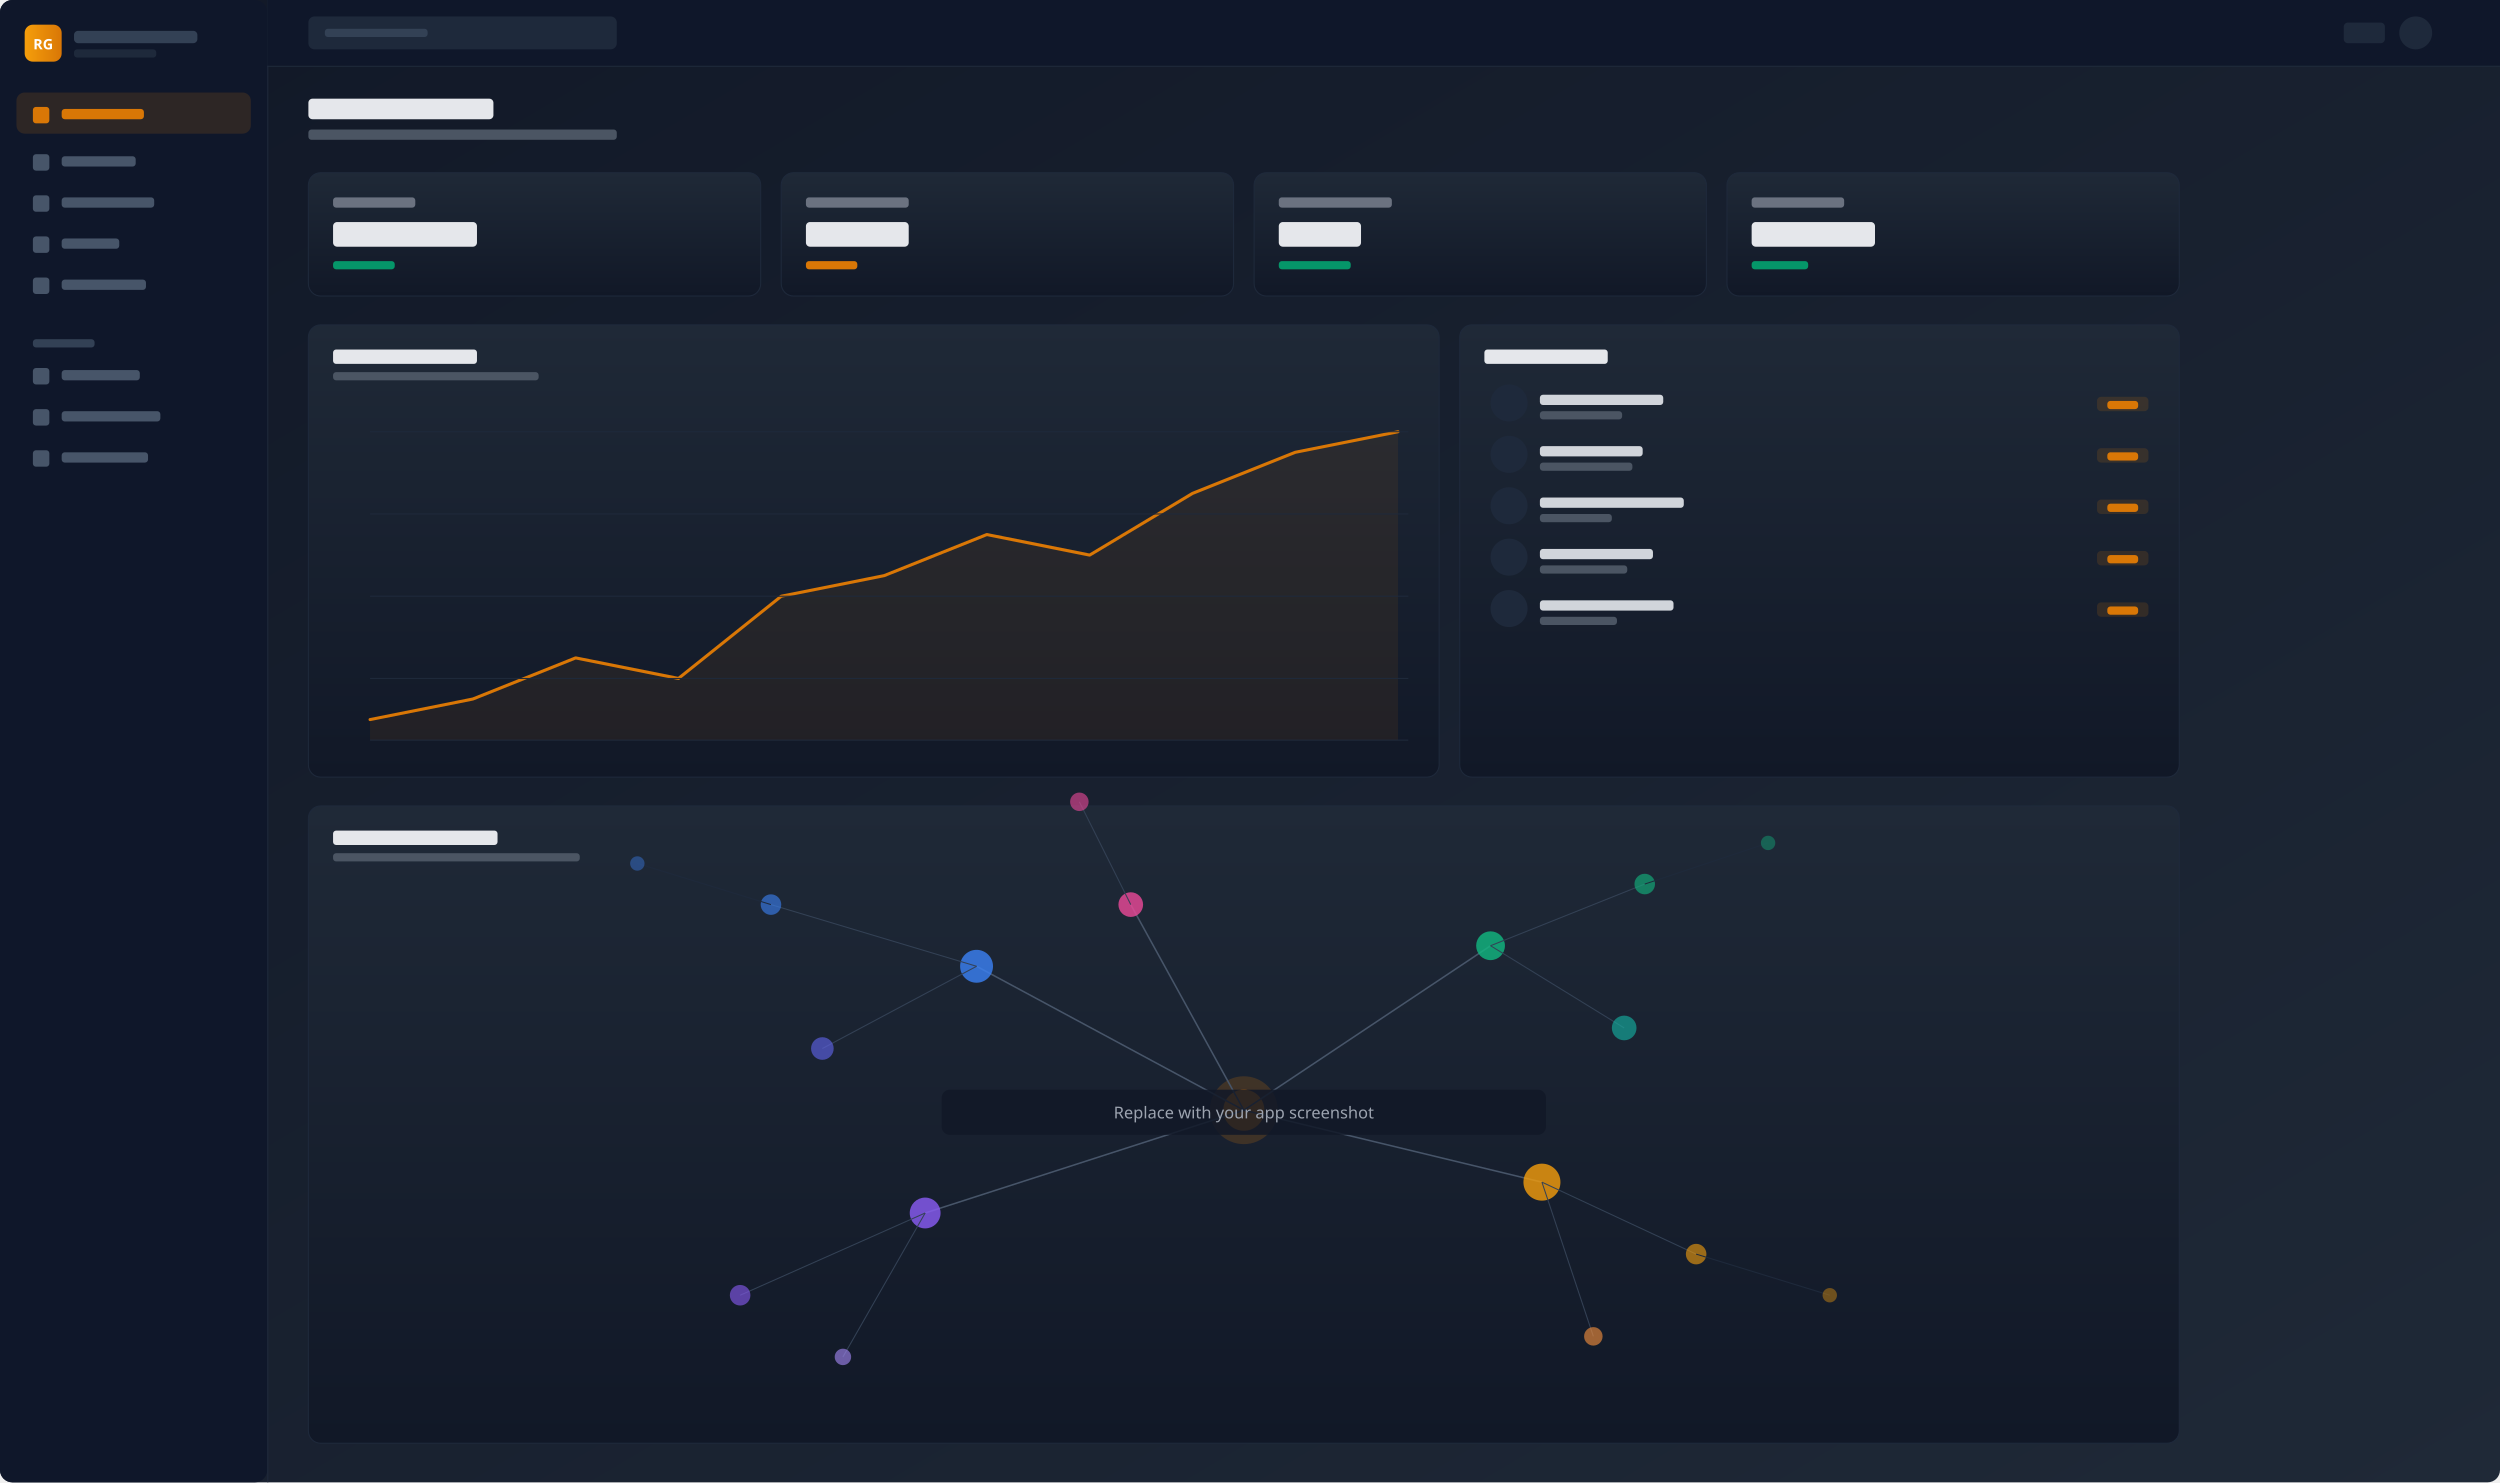
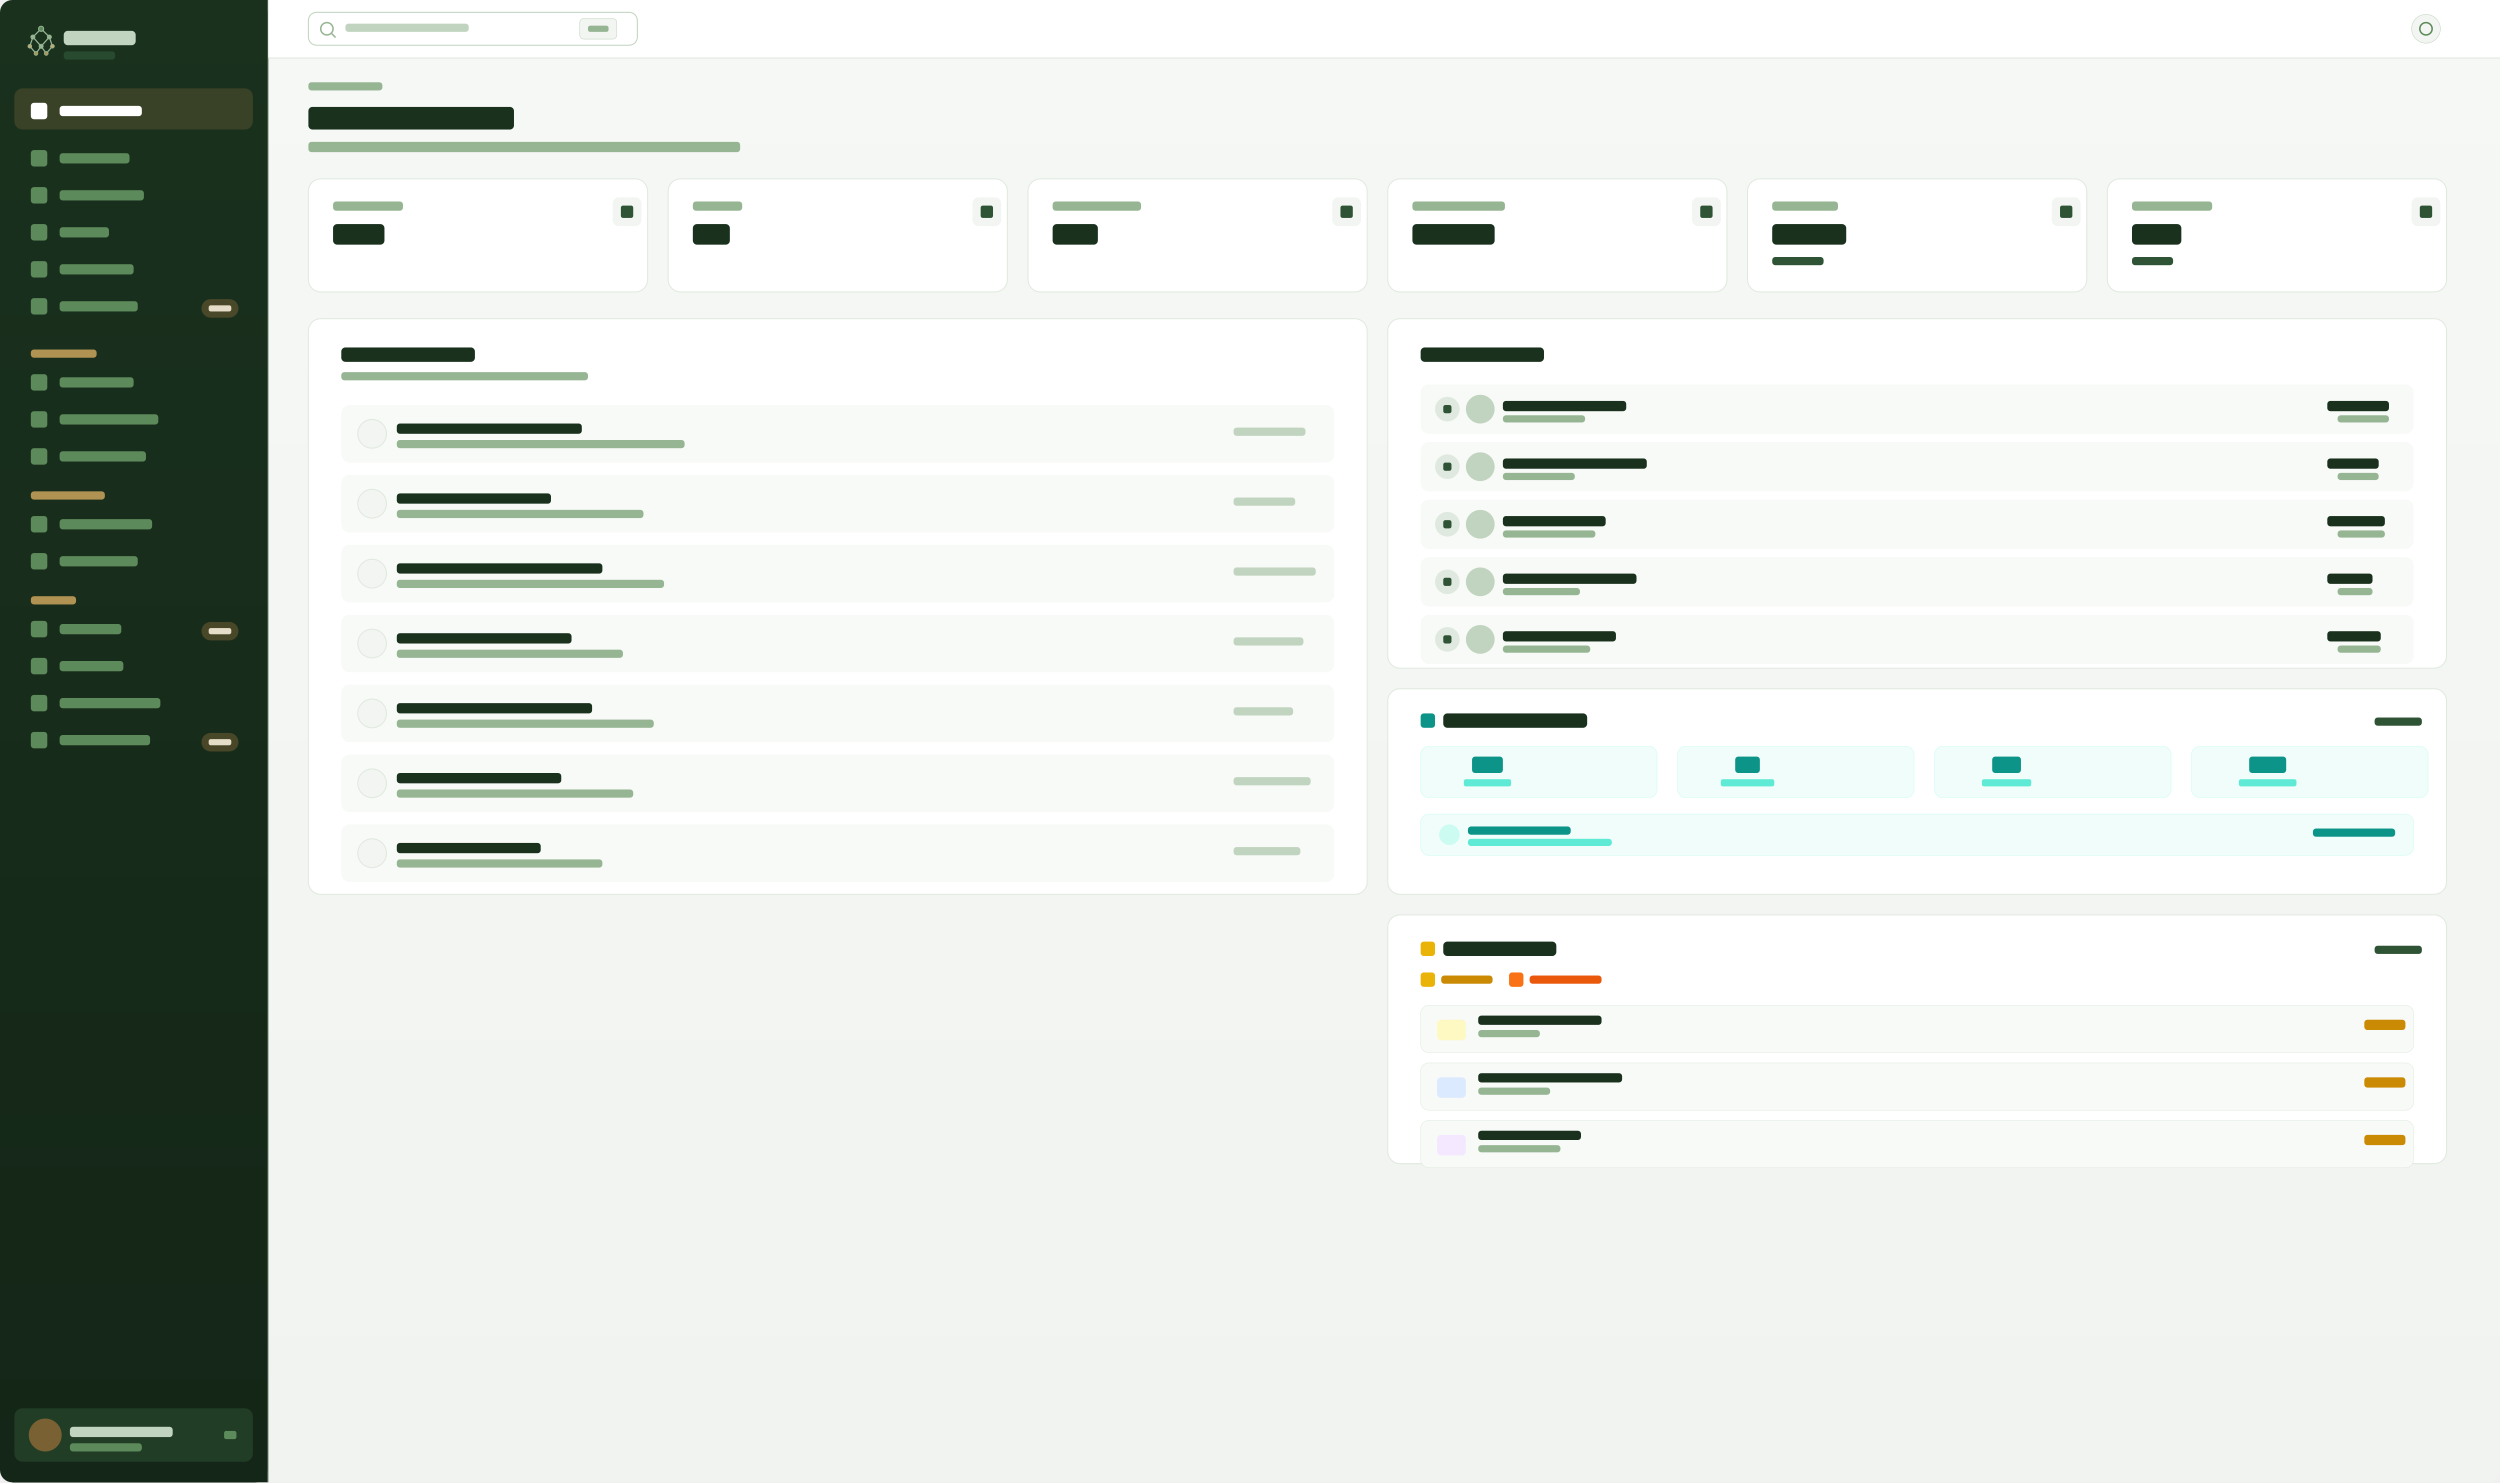
<svg xmlns="http://www.w3.org/2000/svg" viewBox="0 0 2432 1442" width="2432" height="1442">
  <defs>
-     <linearGradient id="bg" x1="0" y1="0" x2="1" y2="1">
-       <stop offset="0%" stop-color="#111827" />
-       <stop offset="100%" stop-color="#1f2937" />
+     <linearGradient id="sidebar-bg" x1="0" y1="0" x2="0" y2="1">
+       <stop offset="0%" stop-color="#1a311e" />
+       <stop offset="100%" stop-color="#142617" />
    </linearGradient>
-     <linearGradient id="amber" x1="0" y1="0" x2="1" y2="0">
-       <stop offset="0%" stop-color="#f59e0b" />
-       <stop offset="100%" stop-color="#d97706" />
-     </linearGradient>
-     <linearGradient id="card" x1="0" y1="0" x2="0" y2="1">
-       <stop offset="0%" stop-color="#1f2937" />
-       <stop offset="100%" stop-color="#111827" />
+     <linearGradient id="main-bg" x1="0" y1="0" x2="0" y2="1">
+       <stop offset="0%" stop-color="#f6f8f5" />
+       <stop offset="100%" stop-color="#f0f3ef" />
    </linearGradient>
  </defs>
-   <rect width="2432" height="1442" rx="12" fill="url(#bg)" />
-   <rect x="0" y="0" width="260" height="1442" rx="12" fill="#0f172a" />
-   <rect x="260" y="0" width="1" height="1442" fill="#1e293b" />
-   <rect x="24" y="24" width="36" height="36" rx="8" fill="url(#amber)" />
-   <text x="42" y="48" text-anchor="middle" fill="white" font-family="system-ui" font-size="14" font-weight="bold">RG</text>
-   <rect x="72" y="30" width="120" height="12" rx="4" fill="#334155" />
-   <rect x="72" y="48" width="80" height="8" rx="3" fill="#1e293b" />
-   <rect x="16" y="90" width="228" height="40" rx="8" fill="#d97706" opacity="0.15" />
-   <rect x="32" y="104" width="16" height="16" rx="3" fill="#d97706" />
-   <rect x="60" y="106" width="80" height="10" rx="3" fill="#d97706" />
-   <rect x="32" y="150" width="16" height="16" rx="3" fill="#475569" />
-   <rect x="60" y="152" width="72" height="10" rx="3" fill="#475569" />
-   <rect x="32" y="190" width="16" height="16" rx="3" fill="#475569" />
-   <rect x="60" y="192" width="90" height="10" rx="3" fill="#475569" />
-   <rect x="32" y="230" width="16" height="16" rx="3" fill="#475569" />
-   <rect x="60" y="232" width="56" height="10" rx="3" fill="#475569" />
-   <rect x="32" y="270" width="16" height="16" rx="3" fill="#475569" />
-   <rect x="60" y="272" width="82" height="10" rx="3" fill="#475569" />
-   <rect x="32" y="330" width="60" height="8" rx="3" fill="#334155" />
-   <rect x="32" y="358" width="16" height="16" rx="3" fill="#475569" />
-   <rect x="60" y="360" width="76" height="10" rx="3" fill="#475569" />
-   <rect x="32" y="398" width="16" height="16" rx="3" fill="#475569" />
-   <rect x="60" y="400" width="96" height="10" rx="3" fill="#475569" />
-   <rect x="32" y="438" width="16" height="16" rx="3" fill="#475569" />
-   <rect x="60" y="440" width="84" height="10" rx="3" fill="#475569" />
-   <rect x="260" y="0" width="2172" height="64" fill="#0f172a" />
-   <rect x="260" y="64" width="2172" height="1" fill="#1e293b" />
-   <rect x="300" y="16" width="300" height="32" rx="6" fill="#1e293b" />
-   <rect x="316" y="28" width="100" height="8" rx="3" fill="#334155" />
-   <circle cx="2350" cy="32" r="16" fill="#1e293b" />
-   <rect x="2280" y="22" width="40" height="20" rx="4" fill="#1e293b" />
-   <rect x="300" y="96" width="180" height="20" rx="4" fill="#e5e7eb" />
-   <rect x="300" y="126" width="300" height="10" rx="3" fill="#4b5563" />
-   <rect x="300" y="168" width="440" height="120" rx="12" fill="url(#card)" stroke="#1e293b" stroke-width="1" />
-   <rect x="324" y="192" width="80" height="10" rx="3" fill="#6b7280" />
-   <rect x="324" y="216" width="140" height="24" rx="4" fill="#e5e7eb" />
-   <rect x="324" y="254" width="60" height="8" rx="3" fill="#059669" />
-   <rect x="760" y="168" width="440" height="120" rx="12" fill="url(#card)" stroke="#1e293b" stroke-width="1" />
-   <rect x="784" y="192" width="100" height="10" rx="3" fill="#6b7280" />
-   <rect x="784" y="216" width="100" height="24" rx="4" fill="#e5e7eb" />
-   <rect x="784" y="254" width="50" height="8" rx="3" fill="#d97706" />
-   <rect x="1220" y="168" width="440" height="120" rx="12" fill="url(#card)" stroke="#1e293b" stroke-width="1" />
-   <rect x="1244" y="192" width="110" height="10" rx="3" fill="#6b7280" />
-   <rect x="1244" y="216" width="80" height="24" rx="4" fill="#e5e7eb" />
-   <rect x="1244" y="254" width="70" height="8" rx="3" fill="#059669" />
-   <rect x="1680" y="168" width="440" height="120" rx="12" fill="url(#card)" stroke="#1e293b" stroke-width="1" />
-   <rect x="1704" y="192" width="90" height="10" rx="3" fill="#6b7280" />
-   <rect x="1704" y="216" width="120" height="24" rx="4" fill="#e5e7eb" />
-   <rect x="1704" y="254" width="55" height="8" rx="3" fill="#059669" />
-   <rect x="300" y="316" width="1100" height="440" rx="12" fill="url(#card)" stroke="#1e293b" stroke-width="1" />
-   <rect x="324" y="340" width="140" height="14" rx="3" fill="#e5e7eb" />
-   <rect x="324" y="362" width="200" height="8" rx="3" fill="#4b5563" />
-   <polyline points="360,700 460,680 560,640 660,660 760,580 860,560 960,520 1060,540 1160,480 1260,440 1360,420" fill="none" stroke="#d97706" stroke-width="3" stroke-linecap="round" stroke-linejoin="round" />
-   <polyline points="360,700 460,680 560,640 660,660 760,580 860,560 960,520 1060,540 1160,480 1260,440 1360,420 1360,720 360,720" fill="#d97706" opacity="0.08" />
-   <line x1="360" y1="420" x2="1370" y2="420" stroke="#1e293b" stroke-width="1" />
-   <line x1="360" y1="500" x2="1370" y2="500" stroke="#1e293b" stroke-width="1" />
-   <line x1="360" y1="580" x2="1370" y2="580" stroke="#1e293b" stroke-width="1" />
-   <line x1="360" y1="660" x2="1370" y2="660" stroke="#1e293b" stroke-width="1" />
-   <line x1="360" y1="720" x2="1370" y2="720" stroke="#1e293b" stroke-width="1" />
-   <rect x="1420" y="316" width="700" height="440" rx="12" fill="url(#card)" stroke="#1e293b" stroke-width="1" />
-   <rect x="1444" y="340" width="120" height="14" rx="3" fill="#e5e7eb" />
-   <circle cx="1468" cy="392" r="18" fill="#1e293b" />
-   <rect x="1498" y="384" width="120" height="10" rx="3" fill="#d1d5db" />
-   <rect x="1498" y="400" width="80" height="8" rx="3" fill="#4b5563" />
-   <rect x="2040" y="386" width="50" height="14" rx="4" fill="#d97706" opacity="0.15" />
-   <rect x="2050" y="390" width="30" height="8" rx="3" fill="#d97706" />
-   <circle cx="1468" cy="442" r="18" fill="#1e293b" />
-   <rect x="1498" y="434" width="100" height="10" rx="3" fill="#d1d5db" />
-   <rect x="1498" y="450" width="90" height="8" rx="3" fill="#4b5563" />
-   <rect x="2040" y="436" width="50" height="14" rx="4" fill="#d97706" opacity="0.15" />
-   <rect x="2050" y="440" width="30" height="8" rx="3" fill="#d97706" />
-   <circle cx="1468" cy="492" r="18" fill="#1e293b" />
-   <rect x="1498" y="484" width="140" height="10" rx="3" fill="#d1d5db" />
-   <rect x="1498" y="500" width="70" height="8" rx="3" fill="#4b5563" />
-   <rect x="2040" y="486" width="50" height="14" rx="4" fill="#d97706" opacity="0.15" />
-   <rect x="2050" y="490" width="30" height="8" rx="3" fill="#d97706" />
-   <circle cx="1468" cy="542" r="18" fill="#1e293b" />
-   <rect x="1498" y="534" width="110" height="10" rx="3" fill="#d1d5db" />
-   <rect x="1498" y="550" width="85" height="8" rx="3" fill="#4b5563" />
-   <rect x="2040" y="536" width="50" height="14" rx="4" fill="#d97706" opacity="0.15" />
-   <rect x="2050" y="540" width="30" height="8" rx="3" fill="#d97706" />
-   <circle cx="1468" cy="592" r="18" fill="#1e293b" />
-   <rect x="1498" y="584" width="130" height="10" rx="3" fill="#d1d5db" />
-   <rect x="1498" y="600" width="75" height="8" rx="3" fill="#4b5563" />
-   <rect x="2040" y="586" width="50" height="14" rx="4" fill="#d97706" opacity="0.15" />
-   <rect x="2050" y="590" width="30" height="8" rx="3" fill="#d97706" />
-   <rect x="300" y="784" width="1820" height="620" rx="12" fill="url(#card)" stroke="#1e293b" stroke-width="1" />
-   <rect x="324" y="808" width="160" height="14" rx="3" fill="#e5e7eb" />
-   <rect x="324" y="830" width="240" height="8" rx="3" fill="#4b5563" />
-   <circle cx="1210" cy="1080" r="32" fill="#d97706" opacity="0.2" stroke="#d97706" stroke-width="2" />
-   <circle cx="1210" cy="1080" r="20" fill="#d97706" />
-   <line x1="1210" y1="1080" x2="950" y2="940" stroke="#475569" stroke-width="1.5" />
-   <circle cx="950" cy="940" r="16" fill="#3b82f6" opacity="0.8" />
-   <line x1="1210" y1="1080" x2="1450" y2="920" stroke="#475569" stroke-width="1.5" />
-   <circle cx="1450" cy="920" r="14" fill="#10b981" opacity="0.8" />
-   <line x1="1210" y1="1080" x2="1500" y2="1150" stroke="#475569" stroke-width="1.5" />
-   <circle cx="1500" cy="1150" r="18" fill="#f59e0b" opacity="0.8" />
-   <line x1="1210" y1="1080" x2="900" y2="1180" stroke="#475569" stroke-width="1.5" />
-   <circle cx="900" cy="1180" r="15" fill="#8b5cf6" opacity="0.8" />
-   <line x1="1210" y1="1080" x2="1100" y2="880" stroke="#475569" stroke-width="1.5" />
-   <circle cx="1100" cy="880" r="12" fill="#ec4899" opacity="0.8" />
-   <line x1="950" y1="940" x2="750" y2="880" stroke="#334155" stroke-width="1" />
-   <circle cx="750" cy="880" r="10" fill="#3b82f6" opacity="0.6" />
-   <line x1="950" y1="940" x2="800" y2="1020" stroke="#334155" stroke-width="1" />
-   <circle cx="800" cy="1020" r="11" fill="#6366f1" opacity="0.6" />
-   <line x1="1450" y1="920" x2="1600" y2="860" stroke="#334155" stroke-width="1" />
-   <circle cx="1600" cy="860" r="10" fill="#10b981" opacity="0.6" />
-   <line x1="1450" y1="920" x2="1580" y2="1000" stroke="#334155" stroke-width="1" />
-   <circle cx="1580" cy="1000" r="12" fill="#14b8a6" opacity="0.6" />
-   <line x1="1500" y1="1150" x2="1650" y2="1220" stroke="#334155" stroke-width="1" />
-   <circle cx="1650" cy="1220" r="10" fill="#f59e0b" opacity="0.6" />
-   <line x1="1500" y1="1150" x2="1550" y2="1300" stroke="#334155" stroke-width="1" />
-   <circle cx="1550" cy="1300" r="9" fill="#fb923c" opacity="0.6" />
-   <line x1="900" y1="1180" x2="720" y2="1260" stroke="#334155" stroke-width="1" />
-   <circle cx="720" cy="1260" r="10" fill="#8b5cf6" opacity="0.6" />
-   <line x1="900" y1="1180" x2="820" y2="1320" stroke="#334155" stroke-width="1" />
-   <circle cx="820" cy="1320" r="8" fill="#a78bfa" opacity="0.6" />
-   <line x1="1100" y1="880" x2="1050" y2="780" stroke="#334155" stroke-width="1" />
-   <circle cx="1050" cy="780" r="9" fill="#ec4899" opacity="0.6" />
-   <line x1="750" y1="880" x2="620" y2="840" stroke="#1e293b" stroke-width="1" />
-   <circle cx="620" cy="840" r="7" fill="#3b82f6" opacity="0.4" />
-   <line x1="1600" y1="860" x2="1720" y2="820" stroke="#1e293b" stroke-width="1" />
-   <circle cx="1720" cy="820" r="7" fill="#10b981" opacity="0.4" />
-   <line x1="1650" y1="1220" x2="1780" y2="1260" stroke="#1e293b" stroke-width="1" />
-   <circle cx="1780" cy="1260" r="7" fill="#f59e0b" opacity="0.4" />
-   <rect x="916" y="1060" width="588" height="44" rx="8" fill="#111827" opacity="0.85" />
-   <text x="1210" y="1088" text-anchor="middle" fill="#9ca3af" font-family="system-ui" font-size="16" font-weight="500">Replace with your app screenshot</text>
+   <rect width="2432" height="1442" rx="12" fill="url(#main-bg)" />
+   <rect x="0" y="0" width="260" height="1442" rx="12" fill="url(#sidebar-bg)" />
+   <rect x="12" y="0" width="248" height="1442" fill="url(#sidebar-bg)" />
+   <rect x="260" y="0" width="1" height="1442" fill="#213d26" />
+   <g transform="translate(24,24)">
+     <line x1="16" y1="4" x2="8" y2="12" stroke="#96b593" stroke-width="1.2" stroke-linecap="round" />
+     <line x1="16" y1="4" x2="24" y2="12" stroke="#96b593" stroke-width="1.2" stroke-linecap="round" />
+     <line x1="8" y1="12" x2="5" y2="21" stroke="#96b593" stroke-width="1.2" stroke-linecap="round" />
+     <line x1="8" y1="12" x2="16" y2="21" stroke="#96b593" stroke-width="1.2" stroke-linecap="round" />
+     <line x1="24" y1="12" x2="16" y2="21" stroke="#96b593" stroke-width="1.2" stroke-linecap="round" />
+     <line x1="24" y1="12" x2="27" y2="21" stroke="#96b593" stroke-width="1.2" stroke-linecap="round" />
+     <line x1="5" y1="21" x2="11" y2="28" stroke="#96b593" stroke-width="1.2" stroke-linecap="round" />
+     <line x1="16" y1="21" x2="11" y2="28" stroke="#96b593" stroke-width="1.2" stroke-linecap="round" />
+     <line x1="16" y1="21" x2="21" y2="28" stroke="#96b593" stroke-width="1.2" stroke-linecap="round" />
+     <line x1="27" y1="21" x2="21" y2="28" stroke="#96b593" stroke-width="1.2" stroke-linecap="round" />
+     <circle cx="16" cy="4" r="2.5" fill="#5d8a5a" stroke="#96b593" stroke-width="1" />
+     <circle cx="8" cy="12" r="2" fill="#96b593" stroke="#96b593" stroke-width="0.8" />
+     <circle cx="24" cy="12" r="2" fill="#96b593" stroke="#96b593" stroke-width="0.8" />
+     <circle cx="5" cy="21" r="1.8" fill="#c4a96a" stroke="#96b593" stroke-width="0.8" />
+     <circle cx="16" cy="21" r="2" fill="#96b593" stroke="#96b593" stroke-width="0.8" />
+     <circle cx="27" cy="21" r="1.8" fill="#c4a96a" stroke="#96b593" stroke-width="0.8" />
+     <circle cx="11" cy="28" r="1.8" fill="#b09352" stroke="#96b593" stroke-width="0.8" />
+     <circle cx="21" cy="28" r="1.8" fill="#b09352" stroke="#96b593" stroke-width="0.8" />
+   </g>
+   <rect x="62" y="30" width="70" height="14" rx="4" fill="#c1d4bf" />
+   <rect x="62" y="50" width="50" height="8" rx="3" fill="#284a2e" />
+   <rect x="14" y="86" width="232" height="40" rx="8" fill="#96793e" opacity="0.25" />
+   <rect x="30" y="100" width="16" height="16" rx="3" fill="#ffffff" />
+   <rect x="58" y="103" width="80" height="10" rx="3" fill="#ffffff" />
+   <rect x="30" y="146" width="16" height="16" rx="3" fill="#5d8a5a" />
+   <rect x="58" y="149" width="68" height="10" rx="3" fill="#5d8a5a" />
+   <rect x="30" y="182" width="16" height="16" rx="3" fill="#5d8a5a" />
+   <rect x="58" y="185" width="82" height="10" rx="3" fill="#5d8a5a" />
+   <rect x="30" y="218" width="16" height="16" rx="3" fill="#5d8a5a" />
+   <rect x="58" y="221" width="48" height="10" rx="3" fill="#5d8a5a" />
+   <rect x="30" y="254" width="16" height="16" rx="3" fill="#5d8a5a" />
+   <rect x="58" y="257" width="72" height="10" rx="3" fill="#5d8a5a" />
+   <rect x="30" y="290" width="16" height="16" rx="3" fill="#5d8a5a" />
+   <rect x="58" y="293" width="76" height="10" rx="3" fill="#5d8a5a" />
+   <rect x="196" y="291" width="36" height="18" rx="9" fill="#7a6133" opacity="0.5" />
+   <rect x="203" y="297" width="22" height="6" rx="2" fill="#e6ddc8" />
+   <rect x="30" y="340" width="64" height="8" rx="3" fill="#b09352" />
+   <rect x="30" y="364" width="16" height="16" rx="3" fill="#5d8a5a" />
+   <rect x="58" y="367" width="72" height="10" rx="3" fill="#5d8a5a" />
+   <rect x="30" y="400" width="16" height="16" rx="3" fill="#5d8a5a" />
+   <rect x="58" y="403" width="96" height="10" rx="3" fill="#5d8a5a" />
+   <rect x="30" y="436" width="16" height="16" rx="3" fill="#5d8a5a" />
+   <rect x="58" y="439" width="84" height="10" rx="3" fill="#5d8a5a" />
+   <rect x="30" y="478" width="72" height="8" rx="3" fill="#b09352" />
+   <rect x="30" y="502" width="16" height="16" rx="3" fill="#5d8a5a" />
+   <rect x="58" y="505" width="90" height="10" rx="3" fill="#5d8a5a" />
+   <rect x="30" y="538" width="16" height="16" rx="3" fill="#5d8a5a" />
+   <rect x="58" y="541" width="76" height="10" rx="3" fill="#5d8a5a" />
+   <rect x="30" y="580" width="44" height="8" rx="3" fill="#b09352" />
+   <rect x="30" y="604" width="16" height="16" rx="3" fill="#5d8a5a" />
+   <rect x="58" y="607" width="60" height="10" rx="3" fill="#5d8a5a" />
+   <rect x="196" y="605" width="36" height="18" rx="9" fill="#7a6133" opacity="0.5" />
+   <rect x="203" y="611" width="22" height="6" rx="2" fill="#e6ddc8" />
+   <rect x="30" y="640" width="16" height="16" rx="3" fill="#5d8a5a" />
+   <rect x="58" y="643" width="62" height="10" rx="3" fill="#5d8a5a" />
+   <rect x="30" y="676" width="16" height="16" rx="3" fill="#5d8a5a" />
+   <rect x="58" y="679" width="98" height="10" rx="3" fill="#5d8a5a" />
+   <rect x="30" y="712" width="16" height="16" rx="3" fill="#5d8a5a" />
+   <rect x="58" y="715" width="88" height="10" rx="3" fill="#5d8a5a" />
+   <rect x="196" y="713" width="36" height="18" rx="9" fill="#7a6133" opacity="0.5" />
+   <rect x="203" y="719" width="22" height="6" rx="2" fill="#e6ddc8" />
+   <rect x="14" y="1370" width="232" height="52" rx="8" fill="#213d26" />
+   <circle cx="44" cy="1396" r="16" fill="#7a6133" />
+   <rect x="68" y="1388" width="100" height="10" rx="3" fill="#c1d4bf" />
+   <rect x="68" y="1404" width="70" height="8" rx="3" fill="#5d8a5a" />
+   <rect x="218" y="1392" width="12" height="8" rx="2" fill="#5d8a5a" />
+   <rect x="261" y="0" width="2171" height="56" fill="#ffffff" />
+   <rect x="261" y="56" width="2171" height="1" fill="#e0e9df" />
+   <rect x="300" y="12" width="320" height="32" rx="8" fill="#ffffff" stroke="#c1d4bf" stroke-width="1" />
+   <circle cx="318" cy="28" r="6" fill="none" stroke="#96b593" stroke-width="1.5" />
+   <line x1="323" y1="33" x2="326" y2="36" stroke="#96b593" stroke-width="1.5" stroke-linecap="round" />
+   <rect x="336" y="23" width="120" height="8" rx="3" fill="#c1d4bf" />
+   <rect x="564" y="18" width="36" height="20" rx="4" fill="#f2f5f1" stroke="#c1d4bf" stroke-width="0.5" />
+   <rect x="572" y="25" width="20" height="6" rx="2" fill="#96b593" />
+   <circle cx="2360" cy="28" r="14" fill="#f2f5f1" stroke="#c1d4bf" stroke-width="0.5" />
+   <circle cx="2360" cy="28" r="6" fill="none" stroke="#5d8a5a" stroke-width="1.5" />
+   <rect x="300" y="80" width="72" height="8" rx="3" fill="#96b593" />
+   <rect x="300" y="104" width="200" height="22" rx="4" fill="#1a311e" />
+   <rect x="300" y="138" width="420" height="10" rx="3" fill="#96b593" />
+   <rect x="300" y="174" width="330" height="110" rx="12" fill="#ffffff" stroke="#e0e9df" stroke-width="1" />
+   <rect x="324" y="196" width="68" height="9" rx="3" fill="#96b593" />
+   <rect x="324" y="218" width="50" height="20" rx="4" fill="#1a311e" />
+   <rect x="596" y="192" width="28" height="28" rx="6" fill="#f2f5f1" />
+   <rect x="604" y="200" width="12" height="12" rx="2" fill="#2f5435" />
+   <rect x="650" y="174" width="330" height="110" rx="12" fill="#ffffff" stroke="#e0e9df" stroke-width="1" />
+   <rect x="674" y="196" width="48" height="9" rx="3" fill="#96b593" />
+   <rect x="674" y="218" width="36" height="20" rx="4" fill="#1a311e" />
+   <rect x="946" y="192" width="28" height="28" rx="6" fill="#f2f5f1" />
+   <rect x="954" y="200" width="12" height="12" rx="2" fill="#2f5435" />
+   <rect x="1000" y="174" width="330" height="110" rx="12" fill="#ffffff" stroke="#e0e9df" stroke-width="1" />
+   <rect x="1024" y="196" width="86" height="9" rx="3" fill="#96b593" />
+   <rect x="1024" y="218" width="44" height="20" rx="4" fill="#1a311e" />
+   <rect x="1296" y="192" width="28" height="28" rx="6" fill="#f2f5f1" />
+   <rect x="1304" y="200" width="12" height="12" rx="2" fill="#2f5435" />
+   <rect x="1350" y="174" width="330" height="110" rx="12" fill="#ffffff" stroke="#e0e9df" stroke-width="1" />
+   <rect x="1374" y="196" width="90" height="9" rx="3" fill="#96b593" />
+   <rect x="1374" y="218" width="80" height="20" rx="4" fill="#1a311e" />
+   <rect x="1646" y="192" width="28" height="28" rx="6" fill="#f2f5f1" />
+   <rect x="1654" y="200" width="12" height="12" rx="2" fill="#2f5435" />
+   <rect x="1700" y="174" width="330" height="110" rx="12" fill="#ffffff" stroke="#e0e9df" stroke-width="1" />
+   <rect x="1724" y="196" width="64" height="9" rx="3" fill="#96b593" />
+   <rect x="1724" y="218" width="72" height="20" rx="4" fill="#1a311e" />
+   <rect x="1724" y="250" width="50" height="8" rx="3" fill="#2f5435" />
+   <rect x="1996" y="192" width="28" height="28" rx="6" fill="#f2f5f1" />
+   <rect x="2004" y="200" width="12" height="12" rx="2" fill="#2f5435" />
+   <rect x="2050" y="174" width="330" height="110" rx="12" fill="#ffffff" stroke="#e0e9df" stroke-width="1" />
+   <rect x="2074" y="196" width="78" height="9" rx="3" fill="#96b593" />
+   <rect x="2074" y="218" width="48" height="20" rx="4" fill="#1a311e" />
+   <rect x="2074" y="250" width="40" height="8" rx="3" fill="#2f5435" />
+   <rect x="2346" y="192" width="28" height="28" rx="6" fill="#f2f5f1" />
+   <rect x="2354" y="200" width="12" height="12" rx="2" fill="#2f5435" />
+   <rect x="300" y="310" width="1030" height="560" rx="12" fill="#ffffff" stroke="#e0e9df" stroke-width="1" />
+   <rect x="332" y="338" width="130" height="14" rx="4" fill="#1a311e" />
+   <rect x="332" y="362" width="240" height="8" rx="3" fill="#96b593" />
+   <rect x="332" y="394" width="966" height="56" rx="8" fill="#f8faf7" />
+   <circle cx="362" cy="422" r="14" fill="#f2f5f1" stroke="#e0e9df" stroke-width="1" />
+   <rect x="386" y="412" width="180" height="10" rx="3" fill="#1a311e" />
+   <rect x="386" y="428" width="280" height="8" rx="3" fill="#96b593" />
+   <rect x="1200" y="416" width="70" height="8" rx="3" fill="#c1d4bf" />
+   <rect x="332" y="462" width="966" height="56" rx="8" fill="#f8faf7" />
+   <circle cx="362" cy="490" r="14" fill="#f2f5f1" stroke="#e0e9df" stroke-width="1" />
+   <rect x="386" y="480" width="150" height="10" rx="3" fill="#1a311e" />
+   <rect x="386" y="496" width="240" height="8" rx="3" fill="#96b593" />
+   <rect x="1200" y="484" width="60" height="8" rx="3" fill="#c1d4bf" />
+   <rect x="332" y="530" width="966" height="56" rx="8" fill="#f8faf7" />
+   <circle cx="362" cy="558" r="14" fill="#f2f5f1" stroke="#e0e9df" stroke-width="1" />
+   <rect x="386" y="548" width="200" height="10" rx="3" fill="#1a311e" />
+   <rect x="386" y="564" width="260" height="8" rx="3" fill="#96b593" />
+   <rect x="1200" y="552" width="80" height="8" rx="3" fill="#c1d4bf" />
+   <rect x="332" y="598" width="966" height="56" rx="8" fill="#f8faf7" />
+   <circle cx="362" cy="626" r="14" fill="#f2f5f1" stroke="#e0e9df" stroke-width="1" />
+   <rect x="386" y="616" width="170" height="10" rx="3" fill="#1a311e" />
+   <rect x="386" y="632" width="220" height="8" rx="3" fill="#96b593" />
+   <rect x="1200" y="620" width="68" height="8" rx="3" fill="#c1d4bf" />
+   <rect x="332" y="666" width="966" height="56" rx="8" fill="#f8faf7" />
+   <circle cx="362" cy="694" r="14" fill="#f2f5f1" stroke="#e0e9df" stroke-width="1" />
+   <rect x="386" y="684" width="190" height="10" rx="3" fill="#1a311e" />
+   <rect x="386" y="700" width="250" height="8" rx="3" fill="#96b593" />
+   <rect x="1200" y="688" width="58" height="8" rx="3" fill="#c1d4bf" />
+   <rect x="332" y="734" width="966" height="56" rx="8" fill="#f8faf7" />
+   <circle cx="362" cy="762" r="14" fill="#f2f5f1" stroke="#e0e9df" stroke-width="1" />
+   <rect x="386" y="752" width="160" height="10" rx="3" fill="#1a311e" />
+   <rect x="386" y="768" width="230" height="8" rx="3" fill="#96b593" />
+   <rect x="1200" y="756" width="75" height="8" rx="3" fill="#c1d4bf" />
+   <rect x="332" y="802" width="966" height="56" rx="8" fill="#f8faf7" />
+   <circle cx="362" cy="830" r="14" fill="#f2f5f1" stroke="#e0e9df" stroke-width="1" />
+   <rect x="386" y="820" width="140" height="10" rx="3" fill="#1a311e" />
+   <rect x="386" y="836" width="200" height="8" rx="3" fill="#96b593" />
+   <rect x="1200" y="824" width="65" height="8" rx="3" fill="#c1d4bf" />
+   <rect x="1350" y="310" width="1030" height="340" rx="12" fill="#ffffff" stroke="#e0e9df" stroke-width="1" />
+   <rect x="1382" y="338" width="120" height="14" rx="4" fill="#1a311e" />
+   <rect x="1382" y="374" width="966" height="48" rx="8" fill="#f8faf7" />
+   <circle cx="1408" cy="398" r="12" fill="#e0e9df" />
+   <rect x="1404" y="394" width="8" height="8" rx="2" fill="#2f5435" />
+   <circle cx="1440" cy="398" r="14" fill="#c1d4bf" />
+   <rect x="1462" y="390" width="120" height="10" rx="3" fill="#1a311e" />
+   <rect x="1462" y="404" width="80" height="7" rx="3" fill="#96b593" />
+   <rect x="2264" y="390" width="60" height="10" rx="3" fill="#1a311e" />
+   <rect x="2274" y="404" width="50" height="7" rx="3" fill="#96b593" />
+   <rect x="1382" y="430" width="966" height="48" rx="8" fill="#f8faf7" />
+   <circle cx="1408" cy="454" r="12" fill="#e0e9df" />
+   <rect x="1404" y="450" width="8" height="8" rx="2" fill="#2f5435" />
+   <circle cx="1440" cy="454" r="14" fill="#c1d4bf" />
+   <rect x="1462" y="446" width="140" height="10" rx="3" fill="#1a311e" />
+   <rect x="1462" y="460" width="70" height="7" rx="3" fill="#96b593" />
+   <rect x="2264" y="446" width="50" height="10" rx="3" fill="#1a311e" />
+   <rect x="2274" y="460" width="40" height="7" rx="3" fill="#96b593" />
+   <rect x="1382" y="486" width="966" height="48" rx="8" fill="#f8faf7" />
+   <circle cx="1408" cy="510" r="12" fill="#e0e9df" />
+   <rect x="1404" y="506" width="8" height="8" rx="2" fill="#2f5435" />
+   <circle cx="1440" cy="510" r="14" fill="#c1d4bf" />
+   <rect x="1462" y="502" width="100" height="10" rx="3" fill="#1a311e" />
+   <rect x="1462" y="516" width="90" height="7" rx="3" fill="#96b593" />
+   <rect x="2264" y="502" width="56" height="10" rx="3" fill="#1a311e" />
+   <rect x="2274" y="516" width="46" height="7" rx="3" fill="#96b593" />
+   <rect x="1382" y="542" width="966" height="48" rx="8" fill="#f8faf7" />
+   <circle cx="1408" cy="566" r="12" fill="#e0e9df" />
+   <rect x="1404" y="562" width="8" height="8" rx="2" fill="#2f5435" />
+   <circle cx="1440" cy="566" r="14" fill="#c1d4bf" />
+   <rect x="1462" y="558" width="130" height="10" rx="3" fill="#1a311e" />
+   <rect x="1462" y="572" width="75" height="7" rx="3" fill="#96b593" />
+   <rect x="2264" y="558" width="44" height="10" rx="3" fill="#1a311e" />
+   <rect x="2274" y="572" width="34" height="7" rx="3" fill="#96b593" />
+   <rect x="1382" y="598" width="966" height="48" rx="8" fill="#f8faf7" />
+   <circle cx="1408" cy="622" r="12" fill="#e0e9df" />
+   <rect x="1404" y="618" width="8" height="8" rx="2" fill="#2f5435" />
+   <circle cx="1440" cy="622" r="14" fill="#c1d4bf" />
+   <rect x="1462" y="614" width="110" height="10" rx="3" fill="#1a311e" />
+   <rect x="1462" y="628" width="85" height="7" rx="3" fill="#96b593" />
+   <rect x="2264" y="614" width="52" height="10" rx="3" fill="#1a311e" />
+   <rect x="2274" y="628" width="42" height="7" rx="3" fill="#96b593" />
+   <rect x="1350" y="670" width="1030" height="200" rx="12" fill="#ffffff" stroke="#e0e9df" stroke-width="1" />
+   <rect x="1382" y="694" width="14" height="14" rx="3" fill="#0d9488" />
+   <rect x="1404" y="694" width="140" height="14" rx="4" fill="#1a311e" />
+   <rect x="2310" y="698" width="46" height="8" rx="3" fill="#2f5435" />
+   <rect x="1382" y="726" width="230" height="50" rx="8" fill="#f0fdfa" stroke="#ccfbf1" stroke-width="0.5" />
+   <rect x="1432" y="736" width="30" height="16" rx="3" fill="#0d9488" />
+   <rect x="1424" y="758" width="46" height="7" rx="2" fill="#5eead4" />
+   <rect x="1632" y="726" width="230" height="50" rx="8" fill="#f0fdfa" stroke="#ccfbf1" stroke-width="0.5" />
+   <rect x="1688" y="736" width="24" height="16" rx="3" fill="#0d9488" />
+   <rect x="1674" y="758" width="52" height="7" rx="2" fill="#5eead4" />
+   <rect x="1882" y="726" width="230" height="50" rx="8" fill="#f0fdfa" stroke="#ccfbf1" stroke-width="0.5" />
+   <rect x="1938" y="736" width="28" height="16" rx="3" fill="#0d9488" />
+   <rect x="1928" y="758" width="48" height="7" rx="2" fill="#5eead4" />
+   <rect x="2132" y="726" width="230" height="50" rx="8" fill="#f0fdfa" stroke="#ccfbf1" stroke-width="0.5" />
+   <rect x="2188" y="736" width="36" height="16" rx="3" fill="#0d9488" />
+   <rect x="2178" y="758" width="56" height="7" rx="2" fill="#5eead4" />
+   <rect x="1382" y="792" width="966" height="40" rx="8" fill="#f0fdfa" stroke="#ccfbf1" stroke-width="0.5" />
+   <circle cx="1410" cy="812" r="10" fill="#ccfbf1" />
+   <rect x="1428" y="804" width="100" height="8" rx="3" fill="#0d9488" />
+   <rect x="1428" y="816" width="140" height="7" rx="3" fill="#5eead4" />
+   <rect x="2250" y="806" width="80" height="8" rx="3" fill="#0d9488" />
+   <rect x="1350" y="890" width="1030" height="242" rx="12" fill="#ffffff" stroke="#e0e9df" stroke-width="1" />
+   <rect x="1382" y="916" width="14" height="14" rx="3" fill="#eab308" />
+   <rect x="1404" y="916" width="110" height="14" rx="4" fill="#1a311e" />
+   <rect x="2310" y="920" width="46" height="8" rx="3" fill="#2f5435" />
+   <rect x="1382" y="946" width="14" height="14" rx="3" fill="#eab308" />
+   <rect x="1402" y="949" width="50" height="8" rx="3" fill="#ca8a04" />
+   <rect x="1468" y="946" width="14" height="14" rx="3" fill="#f97316" />
+   <rect x="1488" y="949" width="70" height="8" rx="3" fill="#ea580c" />
+   <rect x="1382" y="978" width="966" height="46" rx="8" fill="#f8faf7" stroke="#e0e9df" stroke-width="0.5" />
+   <rect x="1398" y="992" width="28" height="20" rx="4" fill="#fef9c3" />
+   <rect x="1438" y="988" width="120" height="9" rx="3" fill="#1a311e" />
+   <rect x="1438" y="1002" width="60" height="7" rx="3" fill="#96b593" />
+   <rect x="2300" y="992" width="40" height="10" rx="3" fill="#ca8a04" />
+   <rect x="1382" y="1034" width="966" height="46" rx="8" fill="#f8faf7" stroke="#e0e9df" stroke-width="0.5" />
+   <rect x="1398" y="1048" width="28" height="20" rx="4" fill="#dbeafe" />
+   <rect x="1438" y="1044" width="140" height="9" rx="3" fill="#1a311e" />
+   <rect x="1438" y="1058" width="70" height="7" rx="3" fill="#96b593" />
+   <rect x="2300" y="1048" width="40" height="10" rx="3" fill="#ca8a04" />
+   <rect x="1382" y="1090" width="966" height="46" rx="8" fill="#f8faf7" stroke="#e0e9df" stroke-width="0.5" />
+   <rect x="1398" y="1104" width="28" height="20" rx="4" fill="#f3e8ff" />
+   <rect x="1438" y="1100" width="100" height="9" rx="3" fill="#1a311e" />
+   <rect x="1438" y="1114" width="80" height="7" rx="3" fill="#96b593" />
+   <rect x="2300" y="1104" width="40" height="10" rx="3" fill="#ca8a04" />
</svg>
